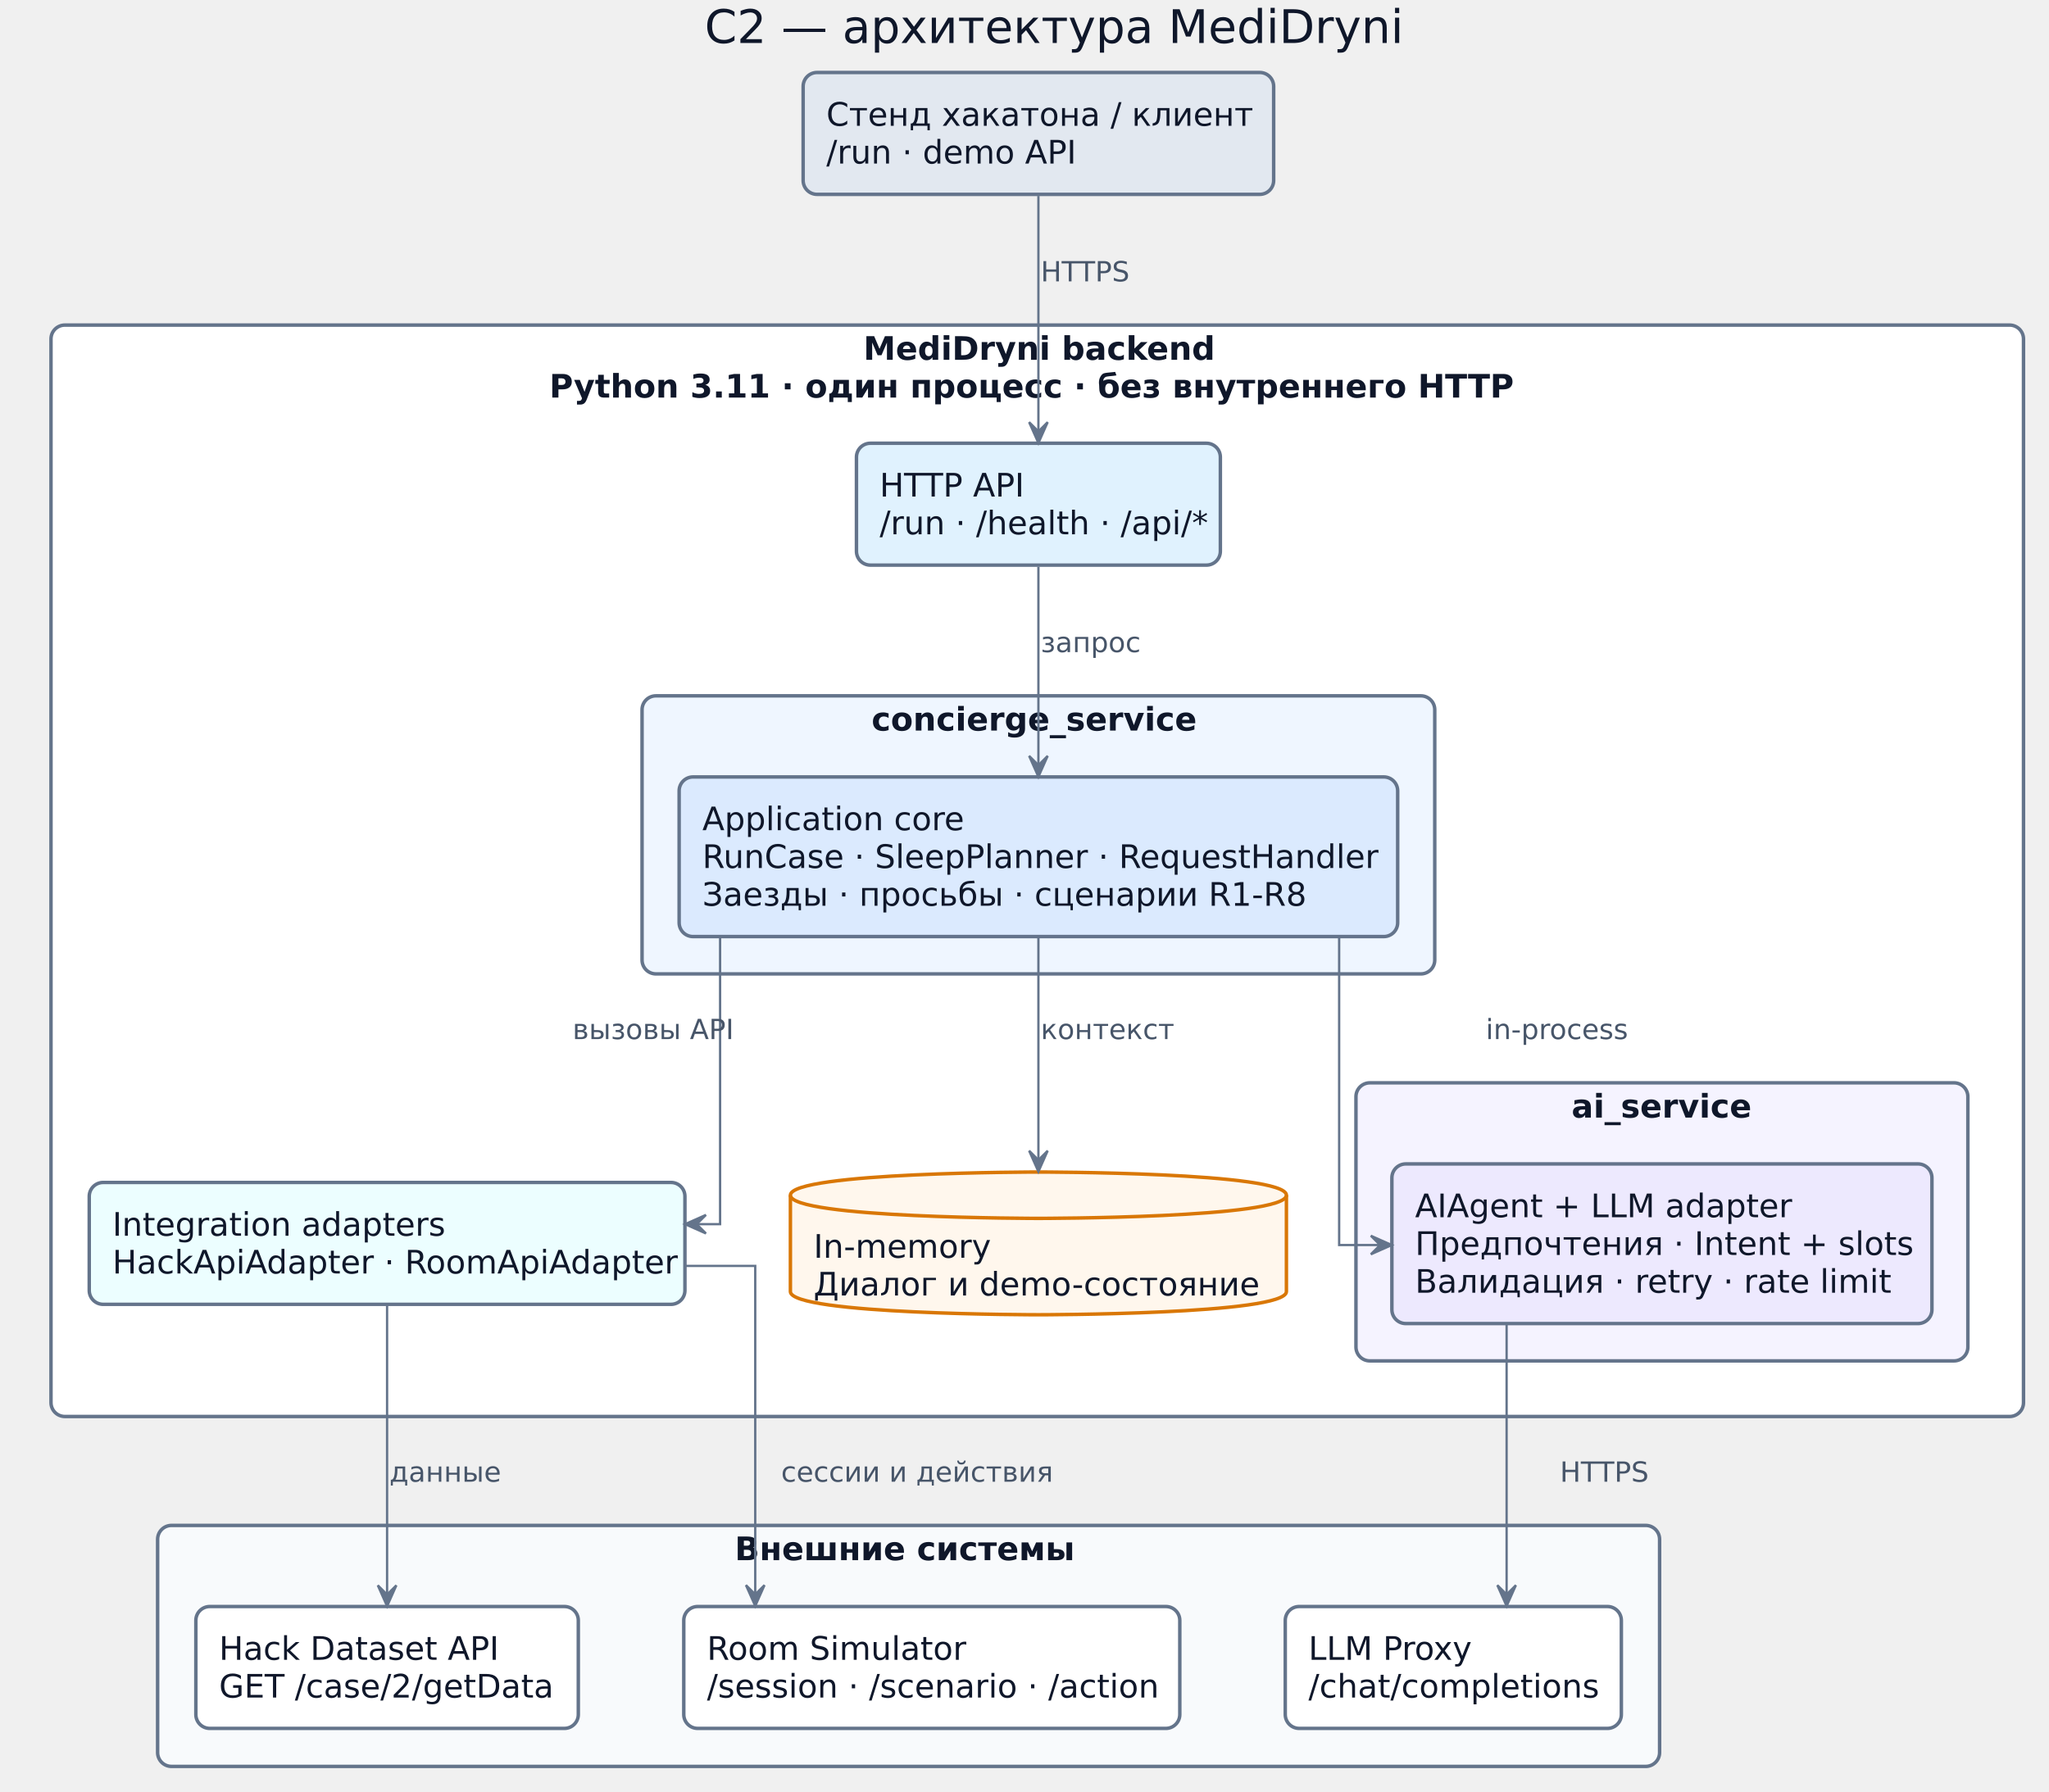
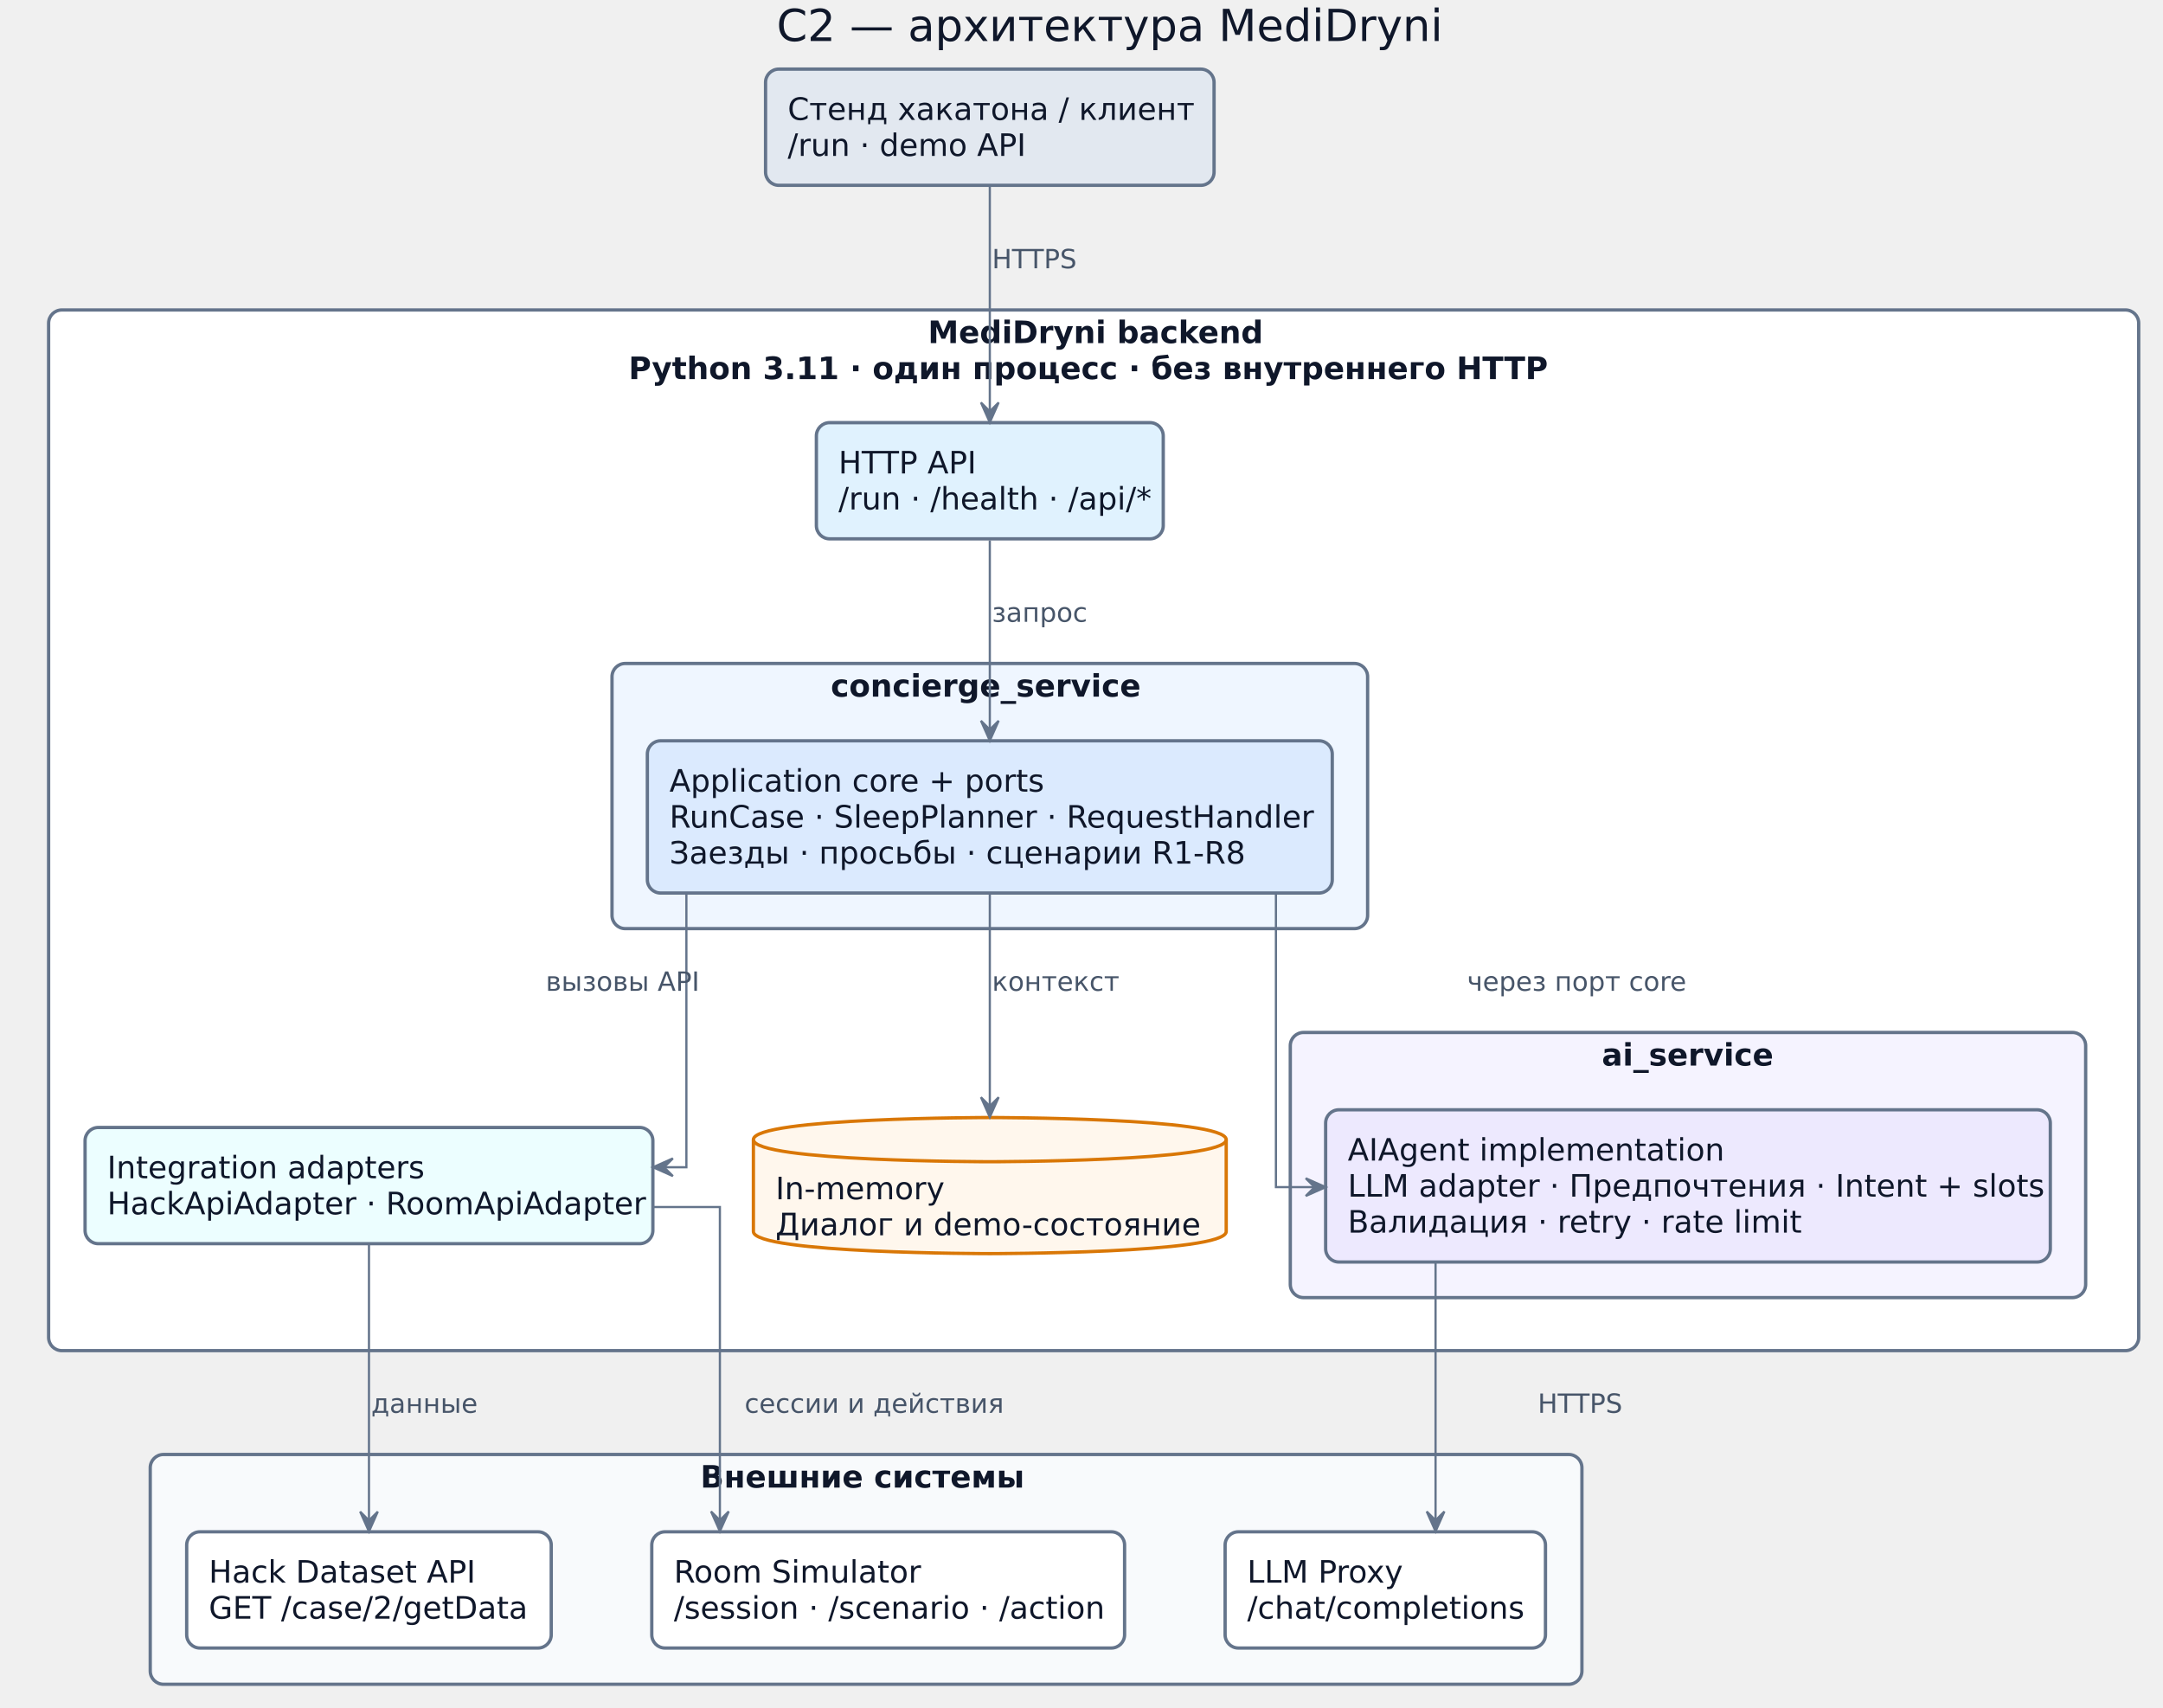
- <svg xmlns="http://www.w3.org/2000/svg" contentScriptType="application/ecmascript" contentStyleType="text/css" height="773px" preserveAspectRatio="none" style="width:884px;height:773px;background:#F8FAFC;" version="1.1" viewBox="0 0 884 773" width="884px" zoomAndPan="magnify">
+ <svg xmlns="http://www.w3.org/2000/svg" contentScriptType="application/ecmascript" contentStyleType="text/css" height="773px" preserveAspectRatio="none" style="width:979px;height:773px;background:#F8FAFC;" version="1.1" viewBox="0 0 979 773" width="979px" zoomAndPan="magnify">
  <defs />
  <g>
-     <text fill="#0F172A" font-family="DejaVu Sans" font-size="20" lengthAdjust="spacingAndGlyphs" textLength="299" x="304" y="18.564">C2 — архитектура MediDryni</text>
-     <rect fill="#FFFFFF" height="471" rx="6" ry="6" style="stroke: #64748B; stroke-width: 1.5;" width="851" x="22" y="140.281" />
-     <text fill="#0F172A" font-family="DejaVu Sans" font-size="14" font-weight="bold" lengthAdjust="spacingAndGlyphs" textLength="150" x="372.5" y="155.276">MediDryni backend</text>
-     <text fill="#0F172A" font-family="DejaVu Sans" font-size="14" font-weight="bold" lengthAdjust="spacingAndGlyphs" textLength="421" x="237" y="171.573">Python 3.11 · один процесс · без внутреннего HTTP</text>
+     <text fill="#0F172A" font-family="DejaVu Sans" font-size="20" lengthAdjust="spacingAndGlyphs" textLength="299" x="351.5" y="18.564">C2 — архитектура MediDryni</text>
+     <rect fill="#FFFFFF" height="471" rx="6" ry="6" style="stroke: #64748B; stroke-width: 1.5;" width="946" x="22" y="140.281" />
+     <text fill="#0F172A" font-family="DejaVu Sans" font-size="14" font-weight="bold" lengthAdjust="spacingAndGlyphs" textLength="150" x="420" y="155.276">MediDryni backend</text>
+     <text fill="#0F172A" font-family="DejaVu Sans" font-size="14" font-weight="bold" lengthAdjust="spacingAndGlyphs" textLength="421" x="284.5" y="171.573">Python 3.11 · один процесс · без внутреннего HTTP</text>
    <rect fill="#EFF6FF" height="120" rx="6" ry="6" style="stroke: #64748B; stroke-width: 1.5;" width="342" x="277" y="300.281" />
    <text fill="#0F172A" font-family="DejaVu Sans" font-size="14" font-weight="bold" lengthAdjust="spacingAndGlyphs" textLength="144" x="376" y="315.276">concierge_service</text>
-     <rect fill="#F5F3FF" height="120" rx="6" ry="6" style="stroke: #64748B; stroke-width: 1.5;" width="264" x="585" y="467.281" />
-     <text fill="#0F172A" font-family="DejaVu Sans" font-size="14" font-weight="bold" lengthAdjust="spacingAndGlyphs" textLength="78" x="678" y="482.276">ai_service</text>
+     <rect fill="#F5F3FF" height="120" rx="6" ry="6" style="stroke: #64748B; stroke-width: 1.5;" width="360" x="584" y="467.281" />
+     <text fill="#0F172A" font-family="DejaVu Sans" font-size="14" font-weight="bold" lengthAdjust="spacingAndGlyphs" textLength="78" x="725" y="482.276">ai_service</text>
    <rect fill="#F8FAFC" height="104" rx="6" ry="6" style="stroke: #64748B; stroke-width: 1.5;" width="648" x="68" y="658.281" />
    <text fill="#0F172A" font-family="DejaVu Sans" font-size="14" font-weight="bold" lengthAdjust="spacingAndGlyphs" textLength="150" x="317" y="673.276">Внешние системы</text>
    <rect fill="#E0F2FE" height="52.594" rx="6" ry="6" style="stroke: #64748B; stroke-width: 1.5;" width="157" x="369.5" y="191.281" />
    <text fill="#0F172A" font-family="DejaVu Sans" font-size="14" lengthAdjust="spacingAndGlyphs" textLength="62" x="379.5" y="214.276">HTTP API</text>
    <text fill="#0F172A" font-family="DejaVu Sans" font-size="14" lengthAdjust="spacingAndGlyphs" textLength="137" x="379.5" y="230.573">/run · /health · /api/*</text>
    <rect fill="#ECFEFF" height="52.594" rx="6" ry="6" style="stroke: #64748B; stroke-width: 1.5;" width="257" x="38.5" y="510.281" />
    <text fill="#0F172A" font-family="DejaVu Sans" font-size="14" lengthAdjust="spacingAndGlyphs" textLength="139" x="48.5" y="533.276">Integration adapters</text>
    <text fill="#0F172A" font-family="DejaVu Sans" font-size="14" lengthAdjust="spacingAndGlyphs" textLength="237" x="48.5" y="549.573">HackApiAdapter · RoomApiAdapter</text>
    <path d="M341,515.781 C341,505.781 448,505.781 448,505.781 C448,505.781 555,505.781 555,515.781 L555,557.375 C555,567.375 448,567.375 448,567.375 C448,567.375 341,567.375 341,557.375 L341,515.781 " fill="#FFF7ED" style="stroke: #D97706; stroke-width: 1.5;" />
    <path d="M341,515.781 C341,525.781 448,525.781 448,525.781 C448,525.781 555,525.781 555,515.781 " fill="none" style="stroke: #D97706; stroke-width: 1.5;" />
    <text fill="#0F172A" font-family="DejaVu Sans" font-size="14" lengthAdjust="spacingAndGlyphs" textLength="73" x="351" y="542.776">In-memory</text>
    <text fill="#0F172A" font-family="DejaVu Sans" font-size="14" lengthAdjust="spacingAndGlyphs" textLength="194" x="351" y="559.073">Диалог и demo-состояние</text>
    <rect fill="#DBEAFE" height="68.891" rx="6" ry="6" style="stroke: #64748B; stroke-width: 1.5;" width="310" x="293" y="335.281" />
-     <text fill="#0F172A" font-family="DejaVu Sans" font-size="14" lengthAdjust="spacingAndGlyphs" textLength="110" x="303" y="358.276">Application core</text>
+     <text fill="#0F172A" font-family="DejaVu Sans" font-size="14" lengthAdjust="spacingAndGlyphs" textLength="166" x="303" y="358.276">Application core + ports</text>
    <text fill="#0F172A" font-family="DejaVu Sans" font-size="14" lengthAdjust="spacingAndGlyphs" textLength="290" x="303" y="374.573">RunCase · SleepPlanner · RequestHandler</text>
    <text fill="#0F172A" font-family="DejaVu Sans" font-size="14" lengthAdjust="spacingAndGlyphs" textLength="260" x="303" y="390.87">Заезды · просьбы · сценарии R1-R8</text>
-     <rect fill="#EDE9FE" height="68.891" rx="6" ry="6" style="stroke: #64748B; stroke-width: 1.5;" width="233" x="600.5" y="502.281" />
-     <text fill="#0F172A" font-family="DejaVu Sans" font-size="14" lengthAdjust="spacingAndGlyphs" textLength="156" x="610.5" y="525.276">AIAgent + LLM adapter</text>
-     <text fill="#0F172A" font-family="DejaVu Sans" font-size="14" lengthAdjust="spacingAndGlyphs" textLength="213" x="610.5" y="541.573">Предпочтения · Intent + slots</text>
-     <text fill="#0F172A" font-family="DejaVu Sans" font-size="14" lengthAdjust="spacingAndGlyphs" textLength="194" x="610.5" y="557.87">Валидация · retry · rate limit</text>
+     <rect fill="#EDE9FE" height="68.891" rx="6" ry="6" style="stroke: #64748B; stroke-width: 1.5;" width="328" x="600" y="502.281" />
+     <text fill="#0F172A" font-family="DejaVu Sans" font-size="14" lengthAdjust="spacingAndGlyphs" textLength="164" x="610" y="525.276">AIAgent implementation</text>
+     <text fill="#0F172A" font-family="DejaVu Sans" font-size="14" lengthAdjust="spacingAndGlyphs" textLength="308" x="610" y="541.573">LLM adapter · Предпочтения · Intent + slots</text>
+     <text fill="#0F172A" font-family="DejaVu Sans" font-size="14" lengthAdjust="spacingAndGlyphs" textLength="194" x="610" y="557.87">Валидация · retry · rate limit</text>
    <rect fill="#FFFFFF" height="52.594" rx="6" ry="6" style="stroke: #64748B; stroke-width: 1.5;" width="165" x="84.5" y="693.281" />
    <text fill="#0F172A" font-family="DejaVu Sans" font-size="14" lengthAdjust="spacingAndGlyphs" textLength="117" x="94.5" y="716.276">Hack Dataset API</text>
    <text fill="#0F172A" font-family="DejaVu Sans" font-size="14" lengthAdjust="spacingAndGlyphs" textLength="145" x="94.5" y="732.573">GET /case/2/getData</text>
    <rect fill="#FFFFFF" height="52.594" rx="6" ry="6" style="stroke: #64748B; stroke-width: 1.5;" width="214" x="295" y="693.281" />
    <text fill="#0F172A" font-family="DejaVu Sans" font-size="14" lengthAdjust="spacingAndGlyphs" textLength="109" x="305" y="716.276">Room Simulator</text>
    <text fill="#0F172A" font-family="DejaVu Sans" font-size="14" lengthAdjust="spacingAndGlyphs" textLength="194" x="305" y="732.573">/session · /scenario · /action</text>
    <rect fill="#FFFFFF" height="52.594" rx="6" ry="6" style="stroke: #64748B; stroke-width: 1.5;" width="145" x="554.5" y="693.281" />
    <text fill="#0F172A" font-family="DejaVu Sans" font-size="14" lengthAdjust="spacingAndGlyphs" textLength="67" x="564.5" y="716.276">LLM Proxy</text>
    <text fill="#0F172A" font-family="DejaVu Sans" font-size="14" lengthAdjust="spacingAndGlyphs" textLength="125" x="564.5" y="732.573">/chat/completions</text>
    <rect fill="#E2E8F0" height="52.594" rx="6" ry="6" style="stroke: #64748B; stroke-width: 1.5;" width="203" x="346.5" y="31.281" />
    <text fill="#0F172A" font-family="DejaVu Sans" font-size="14" lengthAdjust="spacingAndGlyphs" textLength="183" x="356.5" y="54.276">Стенд хакатона / клиент</text>
    <text fill="#0F172A" font-family="DejaVu Sans" font-size="14" lengthAdjust="spacingAndGlyphs" textLength="105" x="356.5" y="70.573">/run · demo API</text>
    <path d="M448,84.561 C448,84.561 448,186.181 448,186.181 " fill="none" id="caller-&gt;http" style="stroke: #64748B; stroke-width: 1.0;" />
    <polygon fill="#64748B" points="448,191.181,452,182.181,448,186.181,444,182.181,448,191.181" style="stroke: #64748B; stroke-width: 1.0;" />
    <text fill="#475569" font-family="DejaVu Sans" font-size="12" lengthAdjust="spacingAndGlyphs" textLength="39" x="449" y="121.42">HTTPS</text>
    <path d="M448,244.601 C448,244.601 448,330.211 448,330.211 " fill="none" id="http-&gt;core" style="stroke: #64748B; stroke-width: 1.0;" />
    <polygon fill="#64748B" points="448,335.211,452,326.211,448,330.211,444,326.211,448,335.211" style="stroke: #64748B; stroke-width: 1.0;" />
    <text fill="#475569" font-family="DejaVu Sans" font-size="12" lengthAdjust="spacingAndGlyphs" textLength="46" x="449" y="281.42">запрос</text>
-     <path d="M577.75,404.491 C577.75,453.551 577.75,537.281 577.75,537.281 C577.75,537.281 595.43,537.281 595.43,537.281 " fill="none" id="core-&gt;ai" style="stroke: #64748B; stroke-width: 1.0;" />
-     <polygon fill="#64748B" points="600.43,537.281,591.43,533.281,595.43,537.281,591.43,541.281,600.43,537.281" style="stroke: #64748B; stroke-width: 1.0;" />
-     <text fill="#475569" font-family="DejaVu Sans" font-size="12" lengthAdjust="spacingAndGlyphs" textLength="65" x="641" y="448.42">in-process</text>
+     <path d="M577.5,404.491 C577.5,453.551 577.5,537.281 577.5,537.281 C577.5,537.281 595,537.281 595,537.281 " fill="none" id="core-&gt;ai" style="stroke: #64748B; stroke-width: 1.0;" />
+     <polygon fill="#64748B" points="600,537.281,591,533.281,595,537.281,591,541.281,600,537.281" style="stroke: #64748B; stroke-width: 1.0;" />
+     <text fill="#475569" font-family="DejaVu Sans" font-size="12" lengthAdjust="spacingAndGlyphs" textLength="107" x="664" y="448.42">через порт core</text>
    <path d="M448,404.381 C448,404.381 448,500.601 448,500.601 " fill="none" id="core-&gt;store" style="stroke: #64748B; stroke-width: 1.0;" />
    <polygon fill="#64748B" points="448,505.601,452,496.601,448,500.601,444,496.601,448,505.601" style="stroke: #64748B; stroke-width: 1.0;" />
    <text fill="#475569" font-family="DejaVu Sans" font-size="12" lengthAdjust="spacingAndGlyphs" textLength="63" x="449" y="448.42">контекст</text>
    <path d="M310.67,404.561 C310.67,451.221 310.67,528.281 310.67,528.281 C310.67,528.281 300.56,528.281 300.56,528.281 " fill="none" id="core-&gt;adapters" style="stroke: #64748B; stroke-width: 1.0;" />
    <polygon fill="#64748B" points="295.56,528.281,304.56,532.281,300.56,528.281,304.56,524.281,295.56,528.281" style="stroke: #64748B; stroke-width: 1.0;" />
    <text fill="#475569" font-family="DejaVu Sans" font-size="12" lengthAdjust="spacingAndGlyphs" textLength="70" x="247" y="448.42">вызовы API</text>
-     <path d="M650,571.631 C650,571.631 650,688.081 650,688.081 " fill="none" id="ai-&gt;llm" style="stroke: #64748B; stroke-width: 1.0;" />
-     <polygon fill="#64748B" points="650,693.081,654,684.081,650,688.081,646,684.081,650,693.081" style="stroke: #64748B; stroke-width: 1.0;" />
-     <text fill="#475569" font-family="DejaVu Sans" font-size="12" lengthAdjust="spacingAndGlyphs" textLength="39" x="673" y="639.42">HTTPS</text>
+     <path d="M649.75,571.631 C649.75,571.631 649.75,688.081 649.75,688.081 " fill="none" id="ai-&gt;llm" style="stroke: #64748B; stroke-width: 1.0;" />
+     <polygon fill="#64748B" points="649.75,693.081,653.75,684.081,649.75,688.081,645.75,684.081,649.75,693.081" style="stroke: #64748B; stroke-width: 1.0;" />
+     <text fill="#475569" font-family="DejaVu Sans" font-size="12" lengthAdjust="spacingAndGlyphs" textLength="39" x="696" y="639.42">HTTPS</text>
    <path d="M167,563.391 C167,563.391 167,688.141 167,688.141 " fill="none" id="adapters-&gt;dataset" style="stroke: #64748B; stroke-width: 1.0;" />
    <polygon fill="#64748B" points="167,693.141,171,684.141,167,688.141,163,684.141,167,693.141" style="stroke: #64748B; stroke-width: 1.0;" />
    <text fill="#475569" font-family="DejaVu Sans" font-size="12" lengthAdjust="spacingAndGlyphs" textLength="50" x="168" y="639.42">данные</text>
    <path d="M295.58,546.281 C313.44,546.281 325.83,546.281 325.83,546.281 C325.83,546.281 325.83,688.051 325.83,688.051 " fill="none" id="adapters-&gt;room" style="stroke: #64748B; stroke-width: 1.0;" />
    <polygon fill="#64748B" points="325.83,693.051,329.83,684.051,325.83,688.051,321.83,684.051,325.83,693.051" style="stroke: #64748B; stroke-width: 1.0;" />
    <text fill="#475569" font-family="DejaVu Sans" font-size="12" lengthAdjust="spacingAndGlyphs" textLength="124" x="337" y="639.42">сессии и действия</text>
  </g>
</svg>
